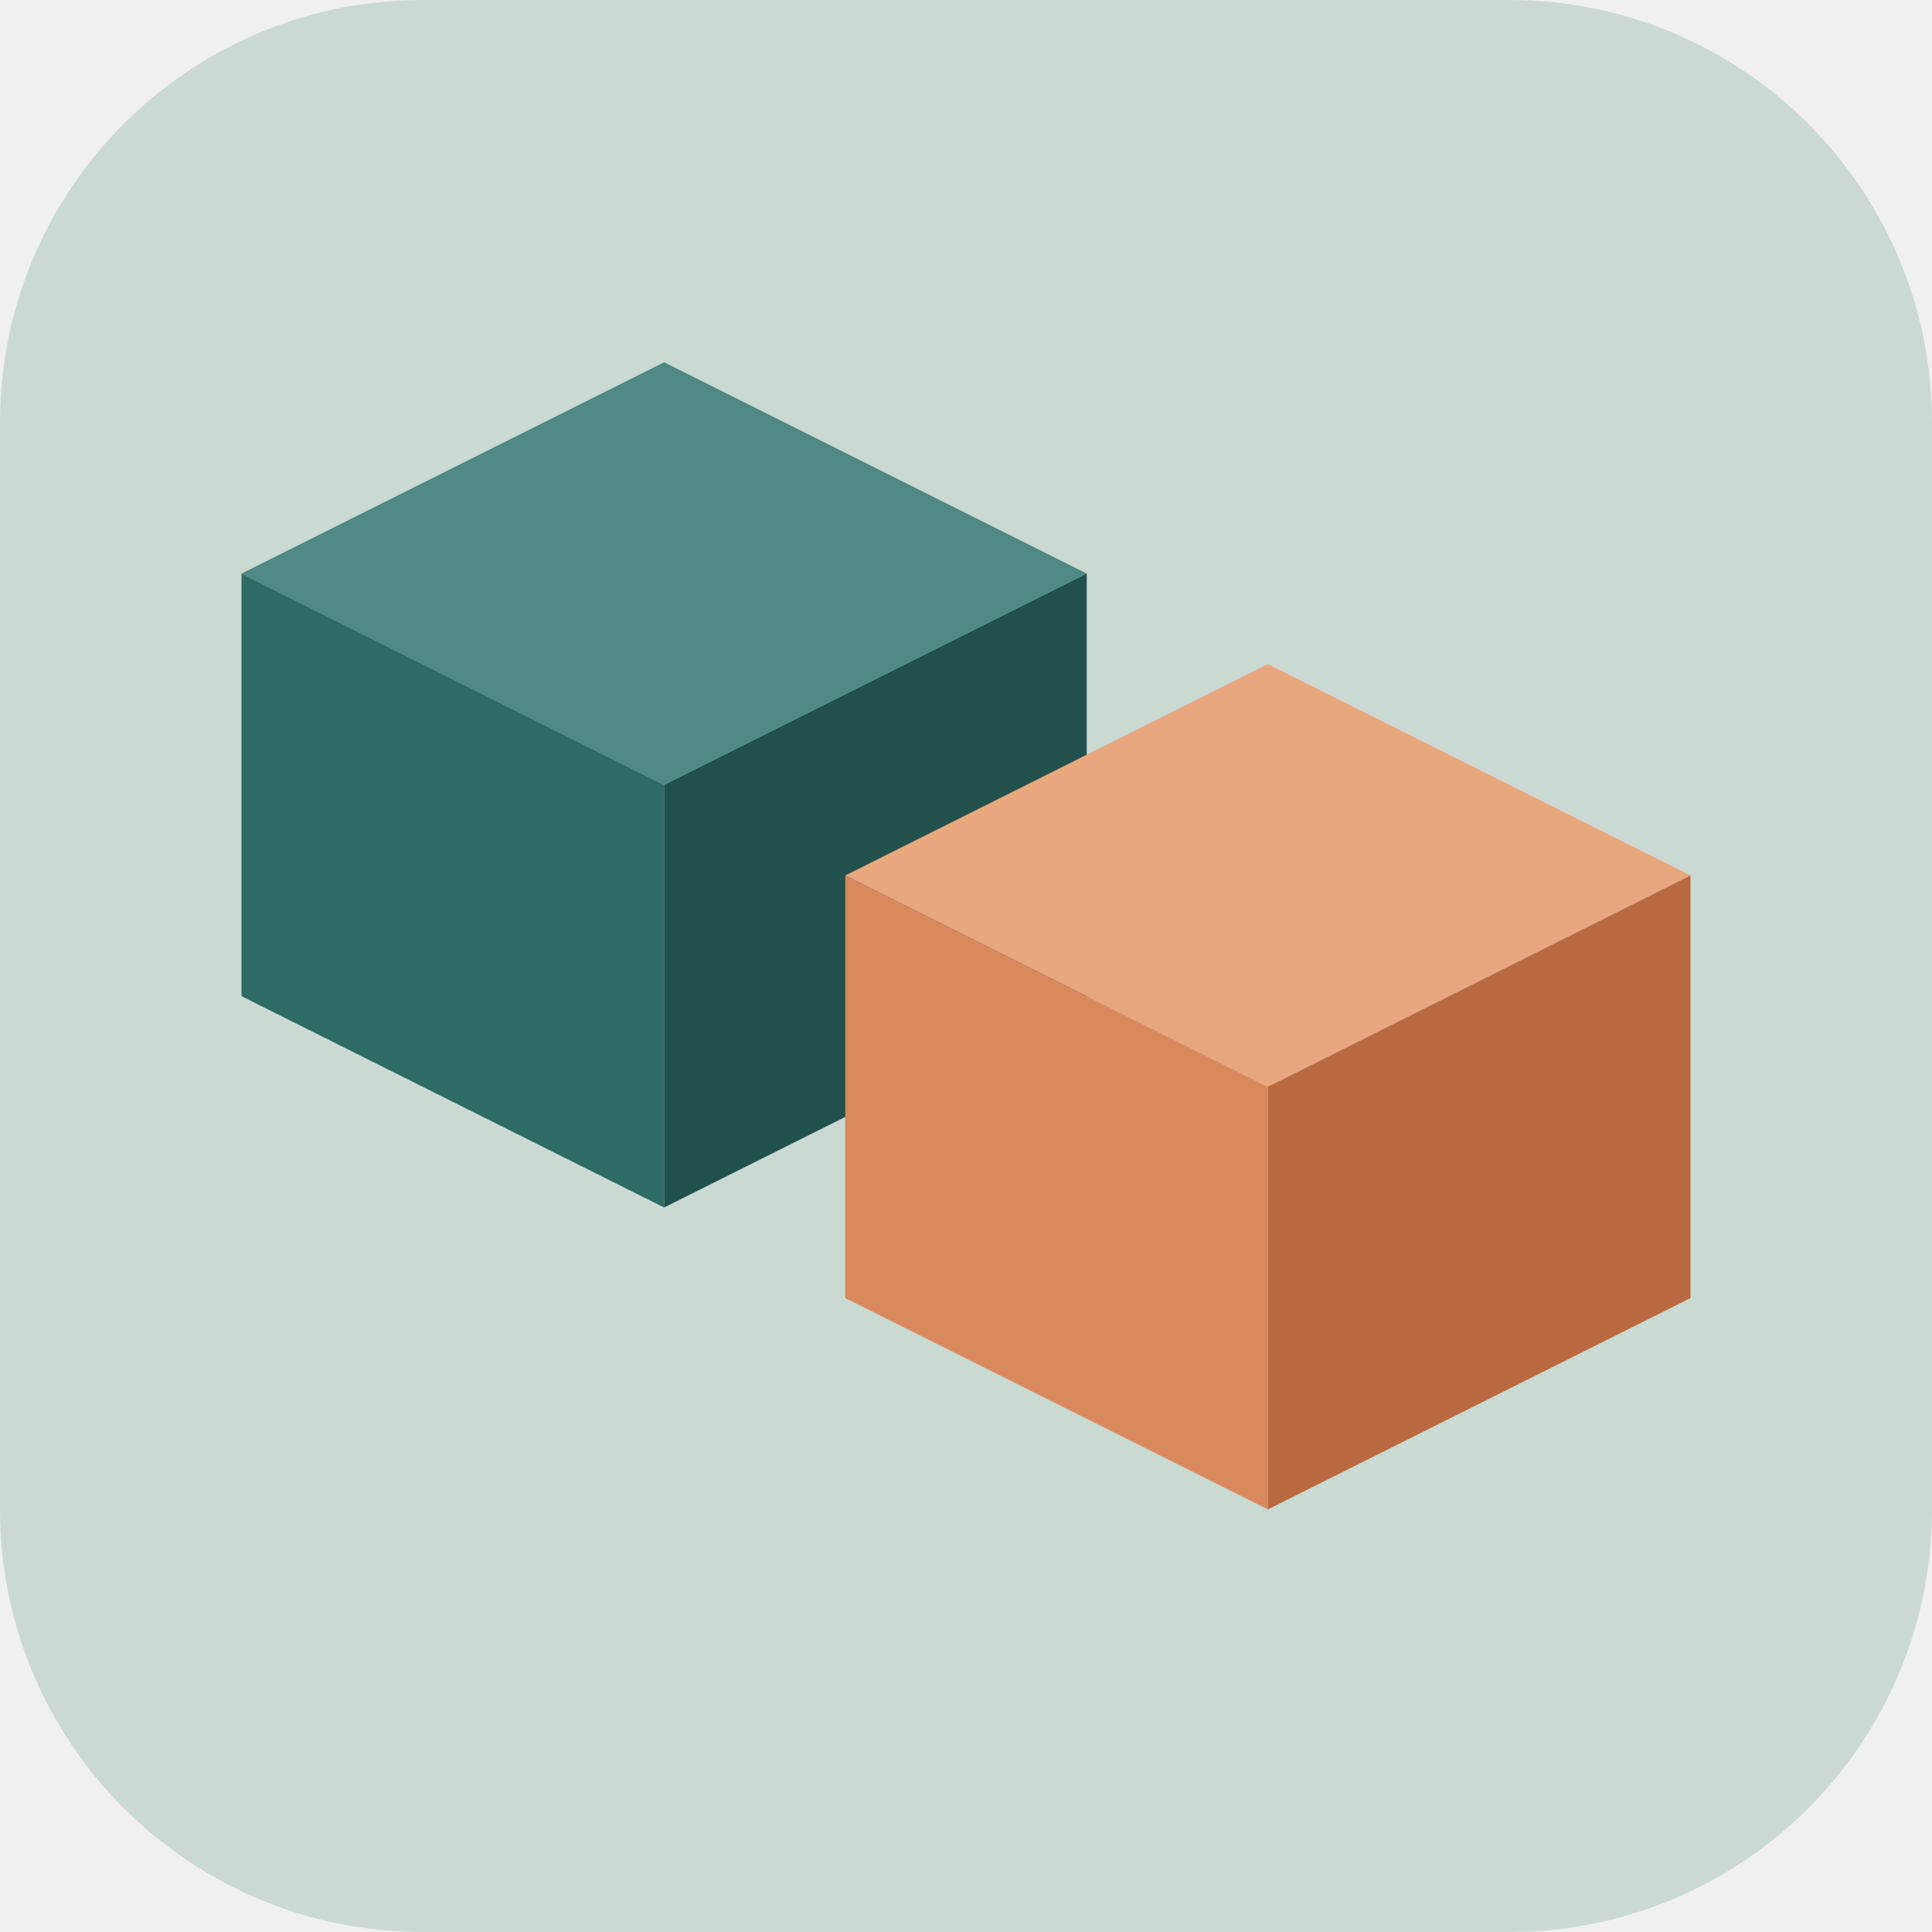
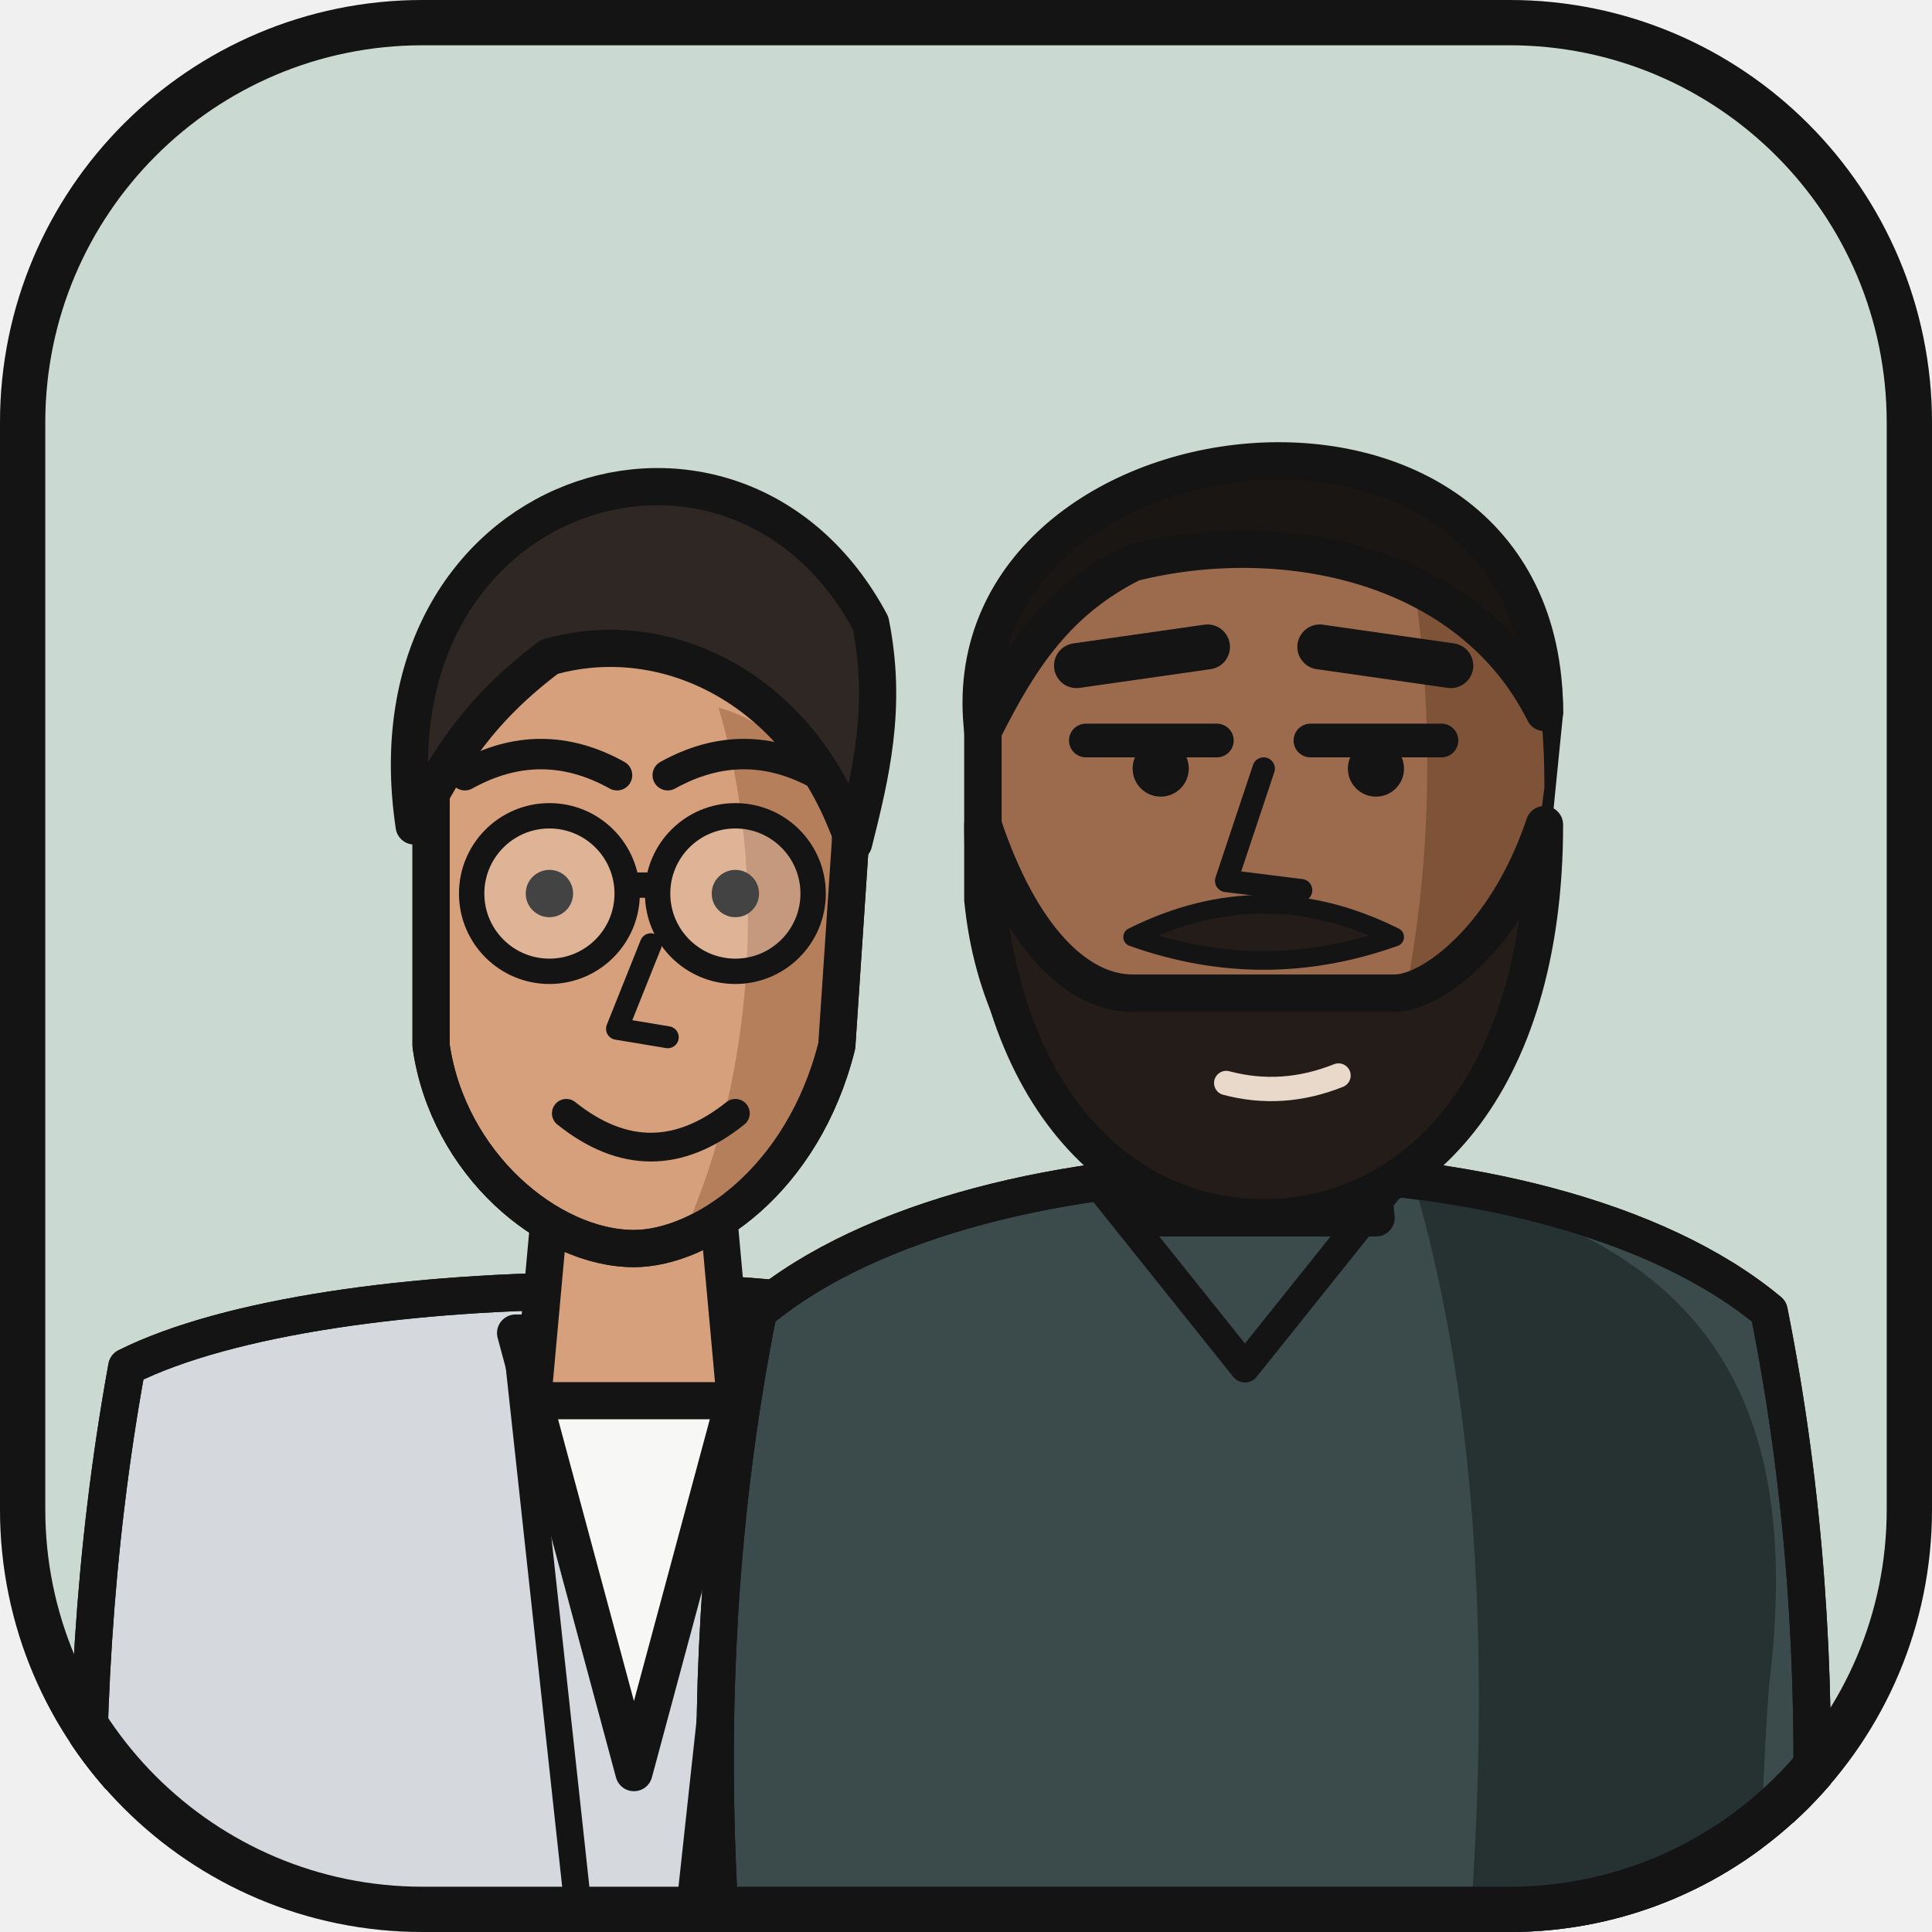
<svg xmlns="http://www.w3.org/2000/svg" viewBox="0 0 64 64" width="64" height="64" role="img" aria-label="James and John's Coworking Space">
+   <defs>
+     <clipPath id="cw-mark">
+       <rect width="64" height="64" rx="14" />
+     </clipPath>
+   </defs>
  <rect width="64" height="64" rx="14" fill="#CBD9D3" />
-   <polygon points="22,12 36,19 22,26 8,19" fill="#4F8A84" />
-   <polygon points="8,19 22,26 22,40 8,33" fill="#2E6B66" />
-   <polygon points="22,26 36,19 36,33 22,40" fill="#22504C" />
-   <polygon points="42,22 56,29 42,36 28,29" fill="#E8A77E" />
-   <polygon points="28,29 42,36 42,50 28,43" fill="#D9895B" />
-   <polygon points="42,36 56,29 56,43 42,50" fill="#B8693F" />
+   <g clip-path="url(#cw-mark)">
+     <g transform="translate(21 136) scale(0.56)" stroke="#141414" stroke-width="2.2" stroke-linejoin="round" stroke-linecap="round">
+       <path d="M-30,-162 C-34,-140 -32,-120 -30,-100 L26,-100 C28,-120 30,-140 26,-162 C14,-168 -18,-168 -30,-162 Z" fill="#D5D9DD" />
+       <path d="M10,-166 C24,-162 30,-140 26,-100 L10,-100 C13,-126 14,-146 10,-166 Z" fill="#A9B1B9" stroke="none" />
+       <path d="M-30,-162 C-34,-140 -32,-120 -30,-100 L26,-100 C28,-120 30,-140 26,-162 C14,-168 -18,-168 -30,-162 Z" fill="none" />
+       <path d="M-7,-164 L0,-138 L7,-164 Z" fill="#F7F7F5" />
+       <path d="M-7,-164 L-2,-118 M7,-164 L2,-118" fill="none" stroke-width="1.6" />
+       <path d="M-5,-171 L5,-171 L6,-160 L-6,-160 Z" fill="#D6A07C" />
+       <path d="M-12,-196 C-13,-211 12,-213 13,-196 L12,-181 C10,-173 4,-169 0,-169 C-5,-169 -11,-174 -12,-181 Z" fill="#D6A07C" />
+       <path d="M5,-201 C12,-199 13,-191 12,-181 C10,-174 6,-171 3,-170 C7,-179 8,-191 5,-201 Z" fill="#B57F5C" stroke="none" />
+       <path d="M-12,-196 C-13,-211 12,-213 13,-196 L12,-181 C10,-173 4,-169 0,-169 C-5,-169 -11,-174 -12,-181 Z" fill="none" />
+       <path d="M-13,-194 C-16,-214 6,-221 14,-206 C15,-201 14,-197 13,-193 C10,-202 2,-206 -5,-204 C-9,-201 -11,-198 -13,-194 Z" fill="#2E2724" />
+       <path d="M-10,-197 Q-5.5,-199.5 -1,-197 M2,-197 Q6.5,-199.5 11,-197" fill="none" stroke-width="1.8" />
+       <circle cx="-5" cy="-190" r="1.4" fill="#141414" stroke="none" />
+       <circle cx="6" cy="-190" r="1.4" fill="#141414" stroke="none" />
+       <circle cx="-5" cy="-190" r="4.6" fill="#FFFFFF" fill-opacity="0.2" stroke-width="1.5" />
+       <circle cx="6" cy="-190" r="4.6" fill="#FFFFFF" fill-opacity="0.2" stroke-width="1.5" />
+       <path d="M-0.4,-190.5 L1.4,-190.5" fill="none" stroke-width="1.5" />
+       <path d="M1,-187 L-1,-182 L2,-181.5" fill="none" stroke-width="1.3" />
+       <path d="M-4,-177 Q1,-173 6,-177" fill="none" stroke-width="1.7" />
+     </g>
+     <g transform="translate(-177 -88) scale(0.62)" stroke="#141414" stroke-width="2" stroke-linejoin="round" stroke-linecap="round">
+       <path d="M326,212 C322,232 324,250 326,262 L380,262 C382,250 384,232 380,212 C368,202 338,202 326,212 Z" fill="#3B4A4A" />
+       <path d="M361,205 C376,208 382,216 380,232 C379,246 380,254 380,262 L362,262 C365,243 366,222 361,205 Z" fill="#263131" stroke="none" />
+       <path d="M326,212 C322,232 324,250 326,262 L380,262 C382,250 384,232 380,212 C368,202 338,202 326,212 Z" fill="none" />
+       <path d="M344,205 L352,215 L360,205" fill="none" stroke-width="1.6" />
+       <path d="M347,197 L358,197 L359,207 L346,207 Z" fill="#9C6B4E" />
+       <path d="M338,180 C337,165 368,163 368,180 L367,190 C366,200 360,205 353,205 C346,205 339,200 338,190 Z" fill="#9C6B4E" />
+       <path d="M360,168 C367,171 368,178 368,184 L367,192 C365,199 362,202 358,204 C362,194 363,180 360,168 Z" fill="#7E5338" stroke="none" />
+       <path d="M338,186 C338,200 345,207 353,207 C361,207 368,200 368,186 C366,192 362,195 360,195 L346,195 C343,195 340,192 338,186 Z" fill="#231C18" />
+       <path d="M346,192 Q353,188.5 360,192 Q353,194.5 346,192 Z" fill="#231C18" stroke-width="1" />
+       <path d="M338,181 C336,164 368,160 368,180 C364,172 354,170 346,172 C342,174 340,177 338,181 Z" fill="#1A1614" />
+       <path d="M343,177.5 L350,176.5 M356,176.5 L363,177.5" fill="none" stroke-width="2.4" />
+       <path d="M343.5,181.5 L350.5,181.5 M355.5,181.5 L362.5,181.5" fill="none" stroke-width="1.8" />
+       <circle cx="347.5" cy="183" r="1.5" fill="#141414" stroke="none" />
+       <circle cx="359" cy="183" r="1.5" fill="#141414" stroke="none" />
+       <path d="M353,183 L351,189 L355,189.5" fill="none" stroke-width="1.2" />
+       <path d="M351,199.8 Q354,200.6 357,199.4" fill="none" stroke="#E9D9CB" stroke-width="1.3" />
+     </g>
+   </g>
+   <rect x="0.75" y="0.75" width="62.5" height="62.5" rx="13.25" fill="none" stroke="#141414" stroke-width="1.5" />
</svg>
